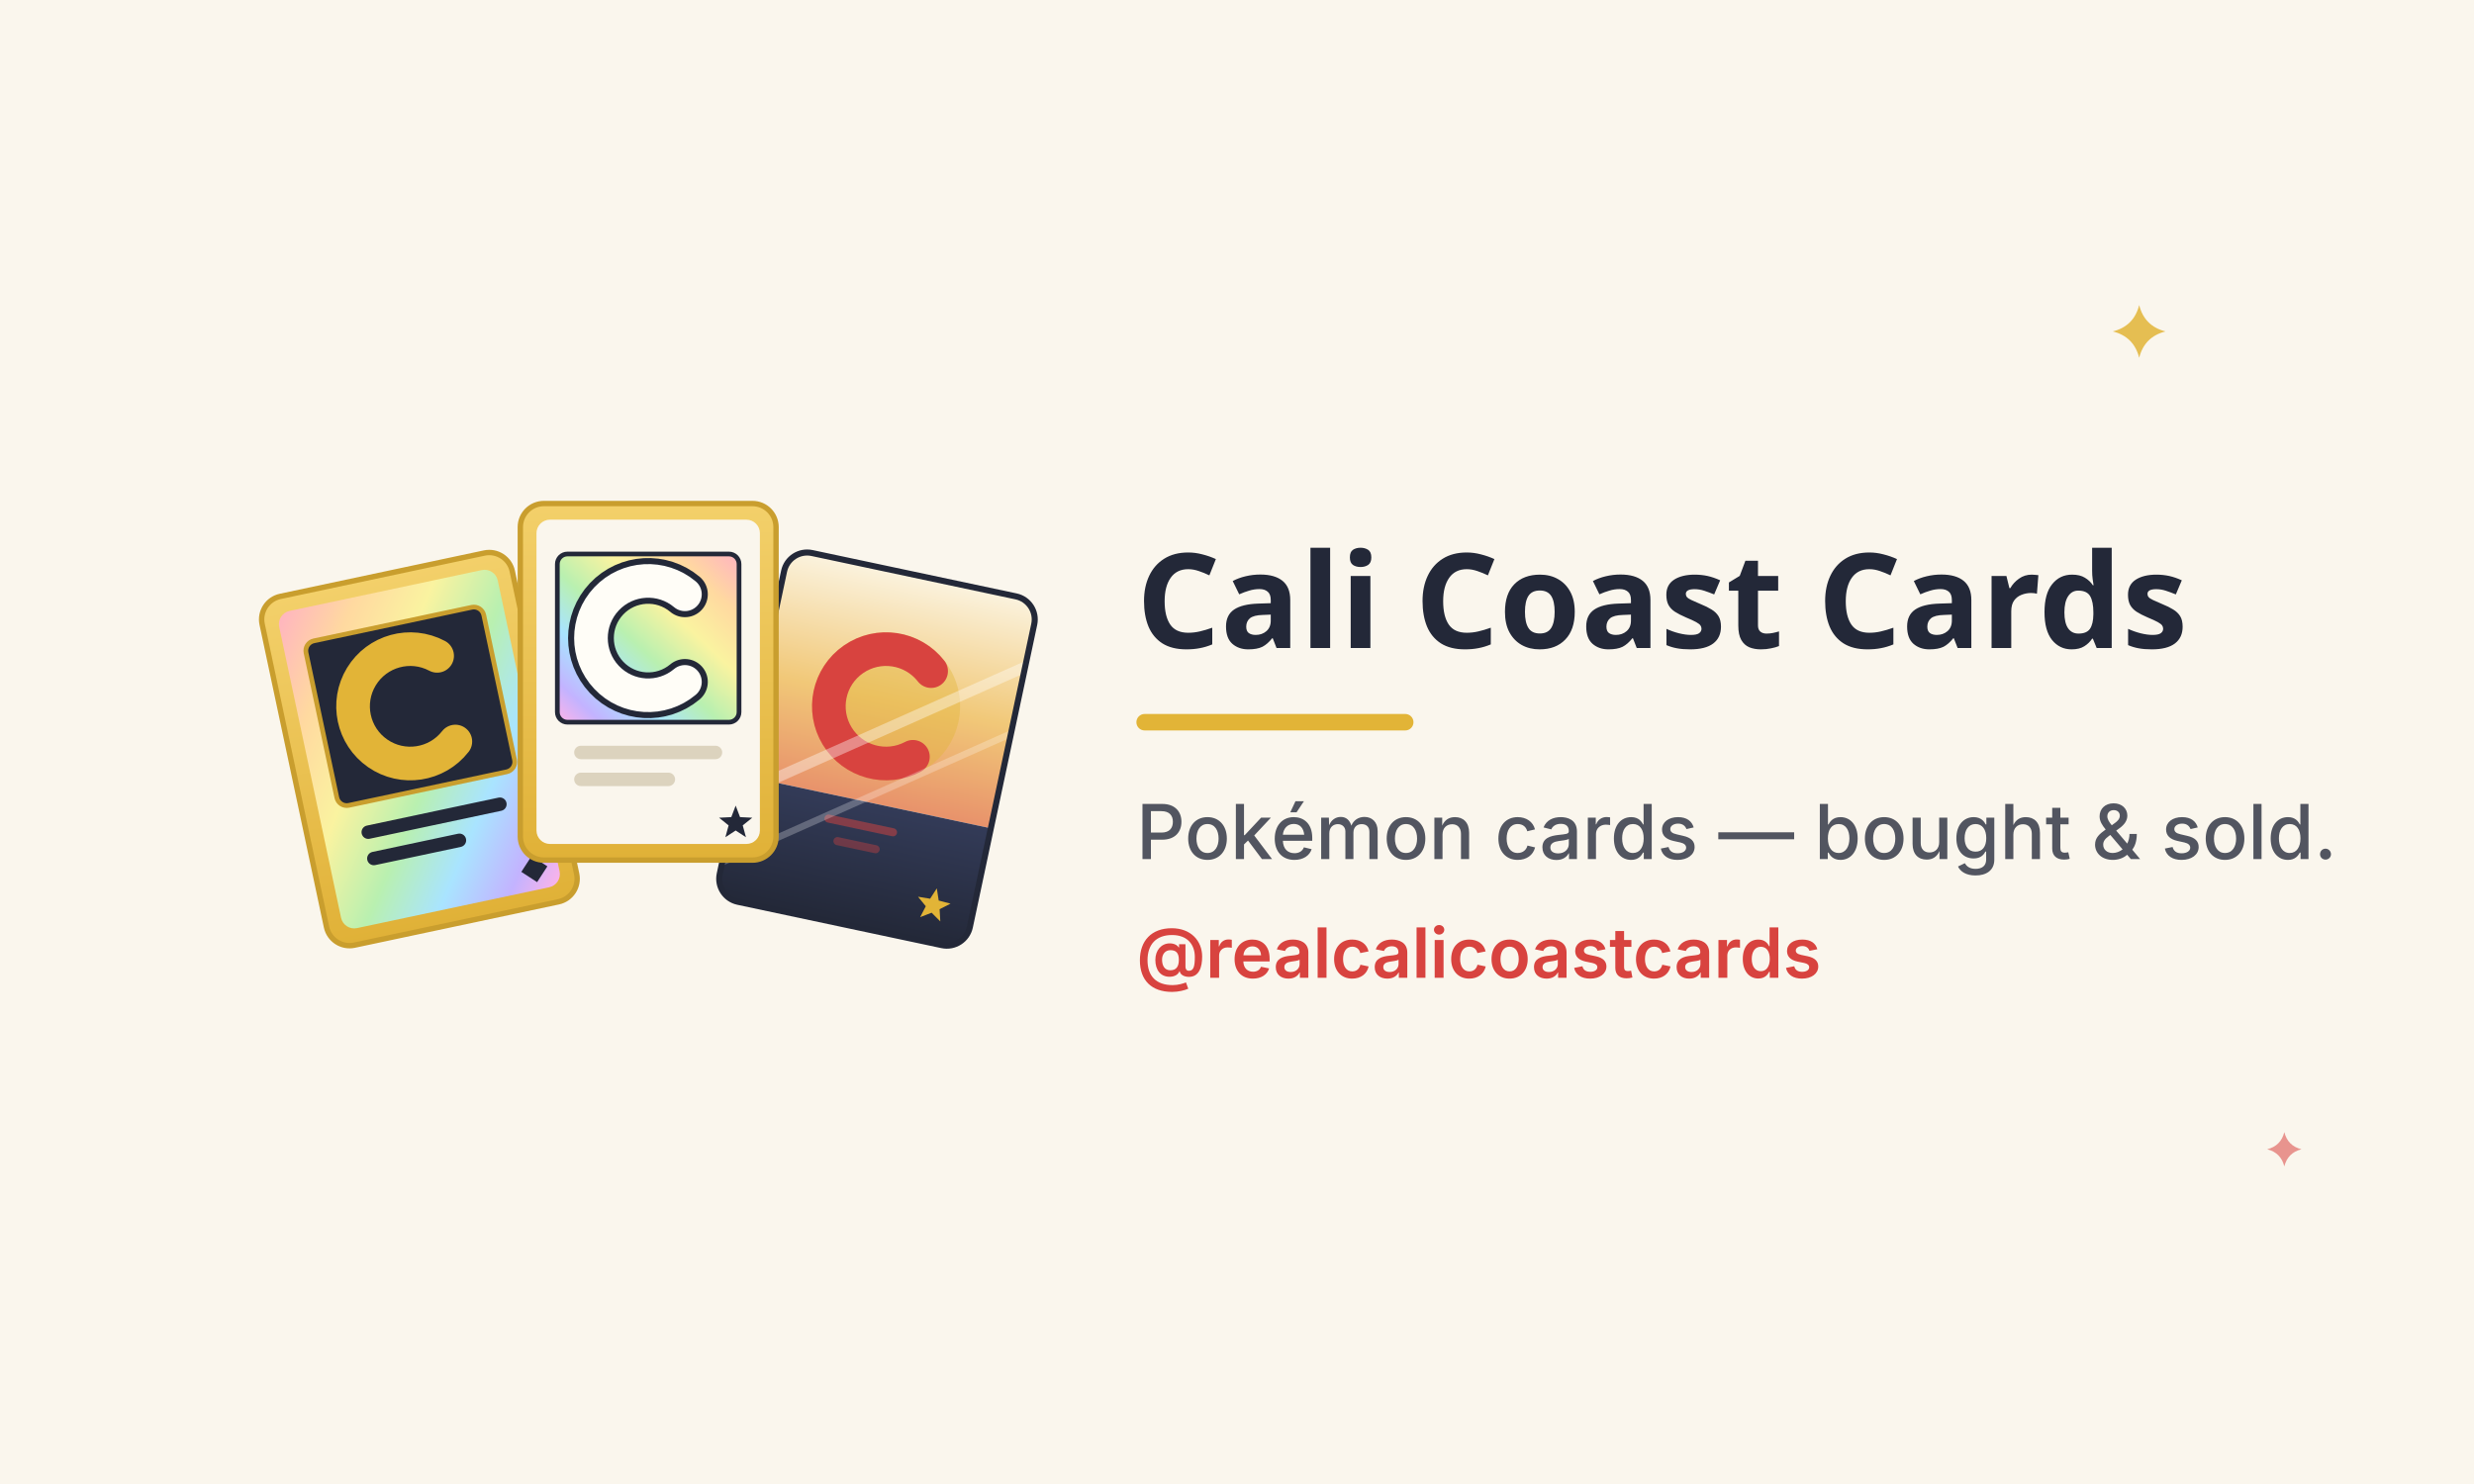
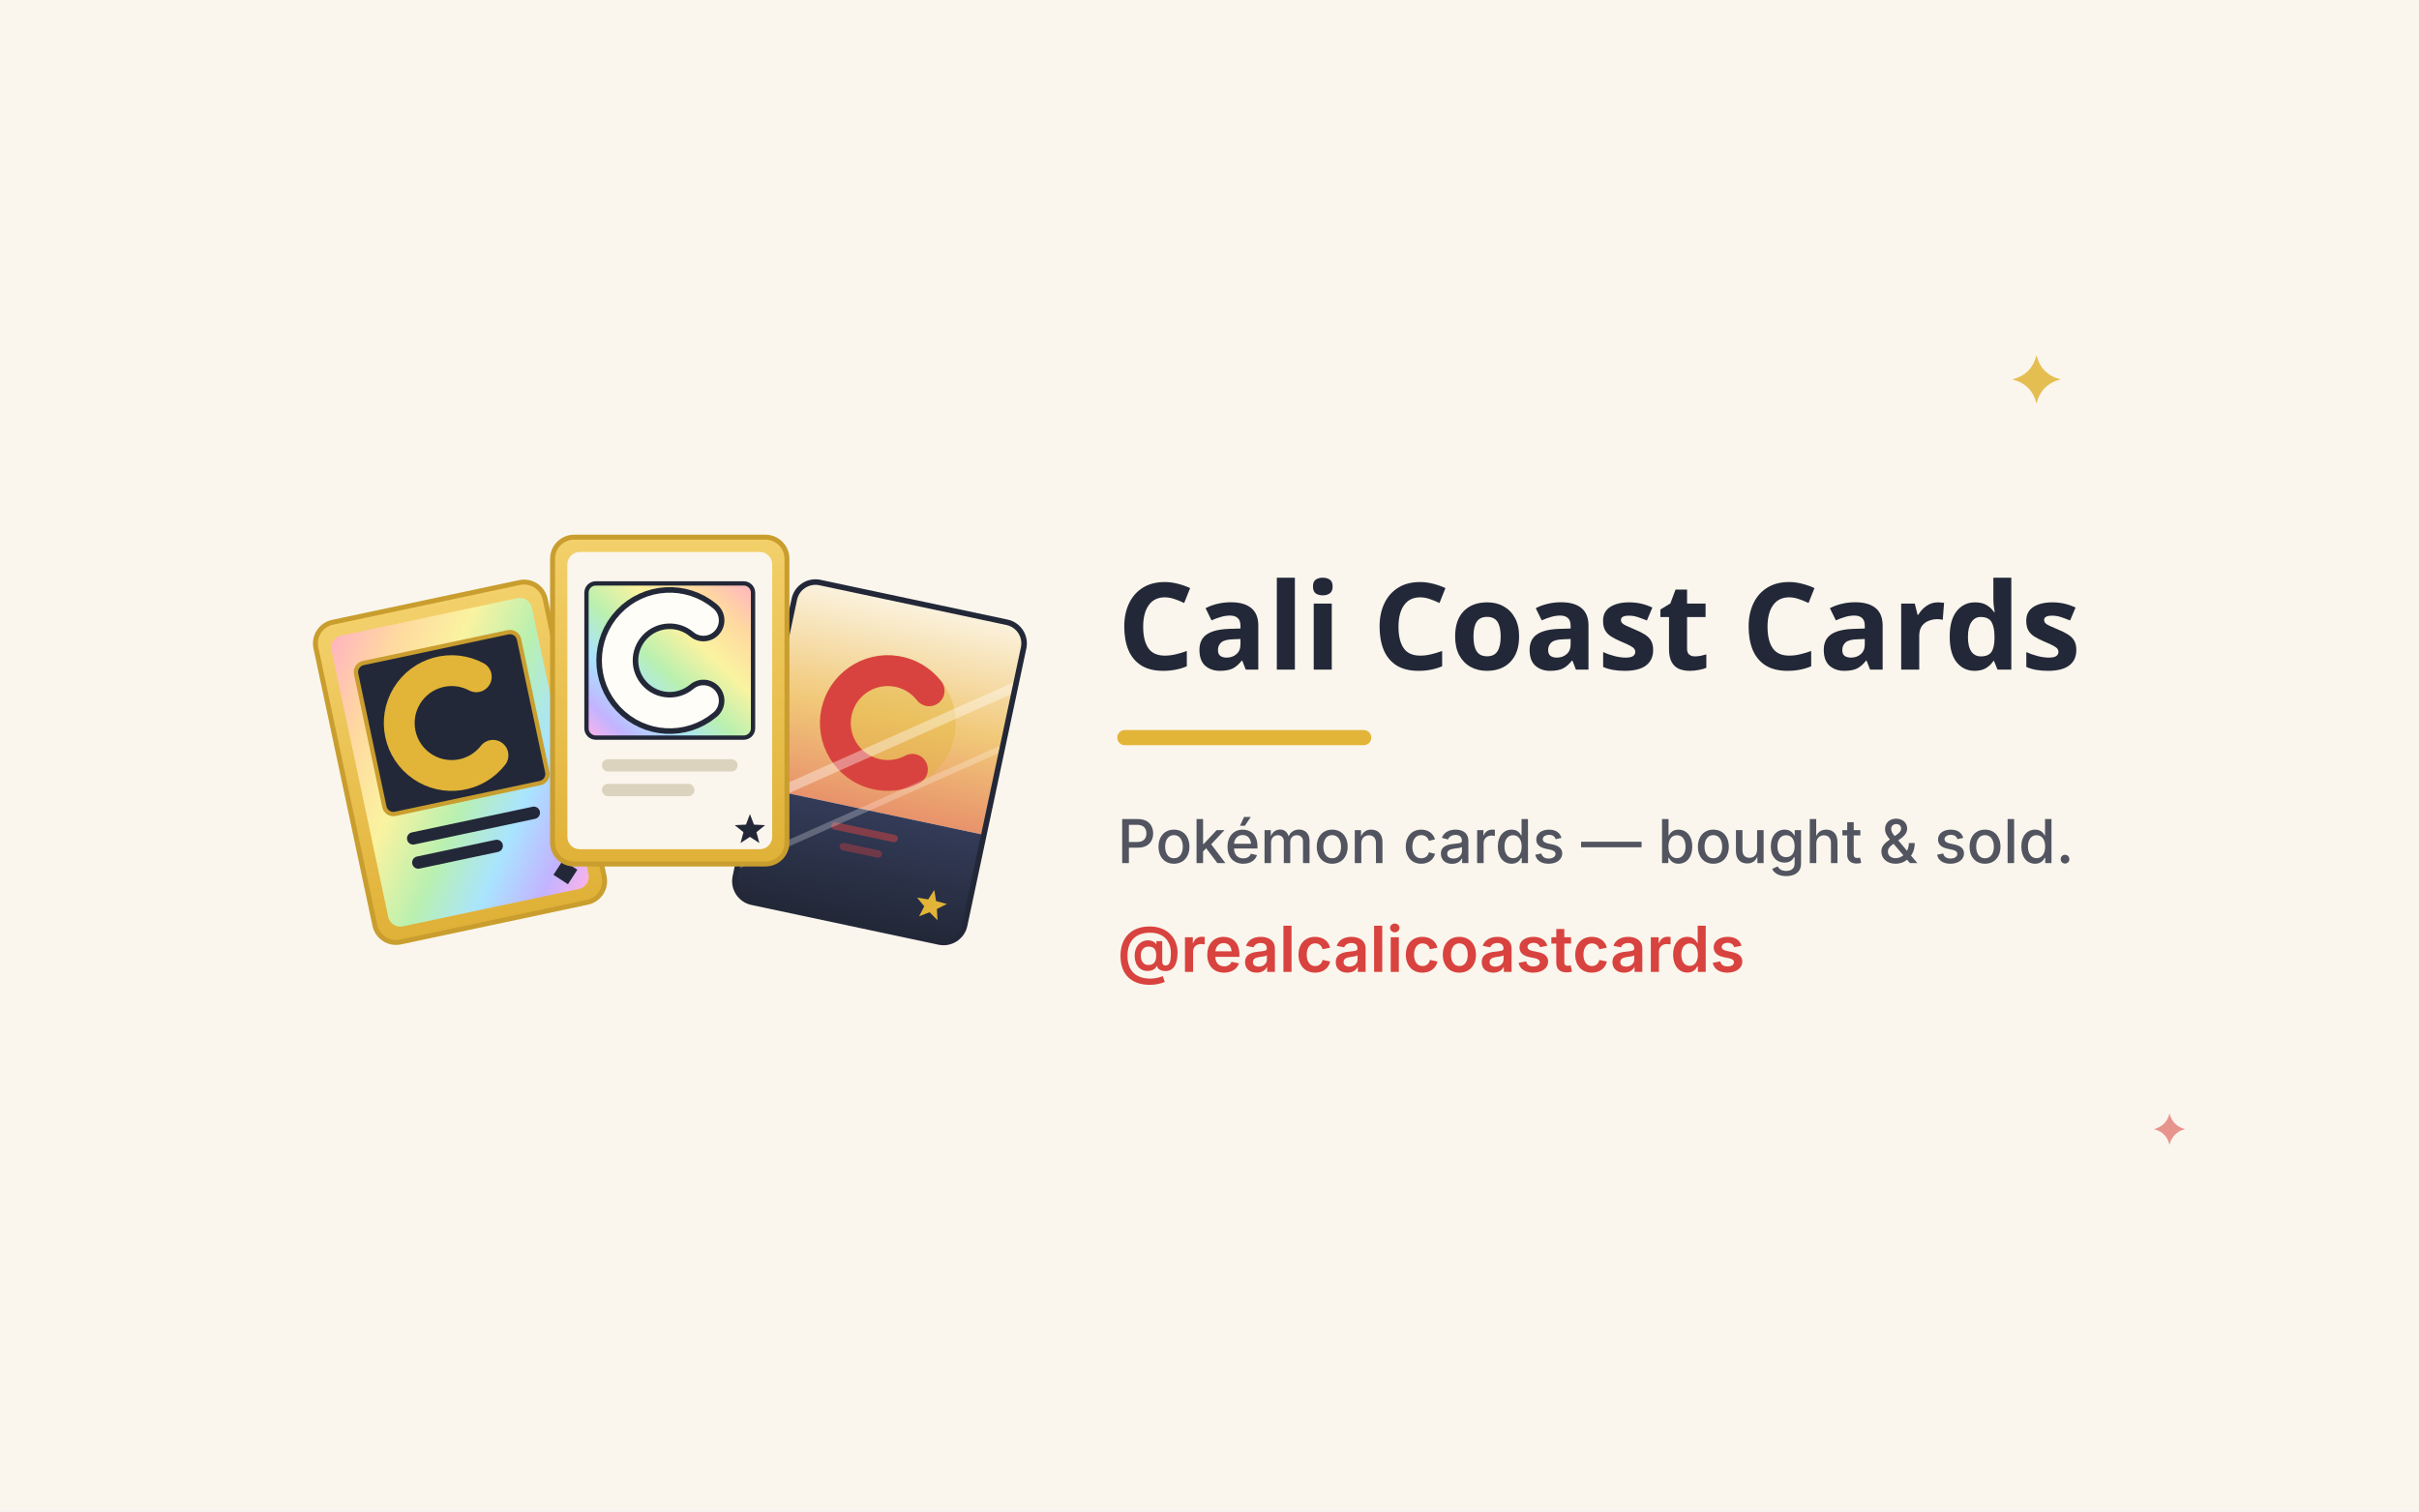
- <svg xmlns="http://www.w3.org/2000/svg" width="3.75in" height="2.25in" viewBox="-6.25 -6.25 375 225">
+ <svg xmlns="http://www.w3.org/2000/svg" width="4in" height="2.5in" viewBox="-18.75 -18.75 400 250">
  <defs>
    <linearGradient id="gb" x1="0" y1="0" x2="0" y2="1">
      <stop offset="0" stop-color="#F3D06A" />
      <stop offset="1" stop-color="#E0B137" />
    </linearGradient>
    <linearGradient id="holoA" x1="0" y1="0" x2="1" y2="1">
      <stop offset="0" stop-color="#FFB3C1" />
      <stop offset="0.18" stop-color="#FFD9A0" />
      <stop offset="0.36" stop-color="#FAF3A0" />
      <stop offset="0.55" stop-color="#B9F0B0" />
      <stop offset="0.72" stop-color="#A9E4FF" />
      <stop offset="0.88" stop-color="#C3B3FF" />
      <stop offset="1" stop-color="#FFB3E8" />
    </linearGradient>
    <linearGradient id="holoB" x1="1" y1="0" x2="0" y2="1">
      <stop offset="0" stop-color="#FFB3C1" />
      <stop offset="0.18" stop-color="#FFD9A0" />
      <stop offset="0.36" stop-color="#FAF3A0" />
      <stop offset="0.55" stop-color="#B9F0B0" />
      <stop offset="0.72" stop-color="#A9E4FF" />
      <stop offset="0.88" stop-color="#C3B3FF" />
      <stop offset="1" stop-color="#FFB3E8" />
    </linearGradient>
    <linearGradient id="sky" x1="0" y1="0" x2="0" y2="1">
      <stop offset="0" stop-color="#FBF3DF" />
      <stop offset="0.55" stop-color="#F1C878" />
      <stop offset="1" stop-color="#E8926B" />
    </linearGradient>
    <linearGradient id="sea" x1="0" y1="0" x2="0" y2="1">
      <stop offset="0" stop-color="#333B58" />
      <stop offset="1" stop-color="#232838" />
    </linearGradient>
    <clipPath id="rc">
      <rect x="-19" y="-26.5" width="38" height="53" rx="3.5" />
    </clipPath>
  </defs>
-   <rect x="-6.25" y="-6.25" width="375" height="225" fill="#FAF6ED" />
+   <rect x="-18.75" y="-18.75" width="400" height="250" fill="#FAF6ED" />
  <path d="M 0,-4 Q 0.8,-0.8 4,0 Q 0.8,0.8 0,4 Q -0.8,0.8 -4,0 Q -0.8,-0.8 0,-4 Z" transform="translate(318,44)" fill="#E2B437" opacity="0.85" />
  <path d="M 0,-2.6 Q 0.52,-0.52 2.6,0 Q 0.52,0.52 0,2.6 Q -0.52,0.52 -2.6,0 Q -0.52,-0.52 0,-2.6 Z" transform="translate(340,168)" fill="#D8433F" opacity="0.55" />
  <g transform="translate(92,106) scale(1.02) translate(-70,-52.7)">
    <g transform="translate(36,54) rotate(-12)">
      <rect x="-19" y="-26.5" width="38" height="53" rx="3.5" fill="url(#gb)" stroke="#C99E2E" stroke-width="0.8" />
      <rect x="-16.6" y="-24.1" width="33.2" height="48.2" rx="2" fill="url(#holoA)" />
      <rect x="-13.5" y="-19" width="27" height="25" rx="1.5" fill="#232838" stroke="#C99E2E" stroke-width="0.7" />
      <path d="M 5.46 -13.01 A 8.5 8.5 0 1 0 5.46 0.01" fill="none" stroke="#E2B437" stroke-width="5" stroke-linecap="round" />
      <rect x="-11" y="9.5" width="22" height="2" rx="1" fill="#232838" />
      <rect x="-11" y="13.5" width="15" height="2" rx="1" fill="#232838" />
      <rect x="11.6" y="19.6" width="2.8" height="2.8" fill="#232838" transform="rotate(45 13 21)" />
    </g>
    <g transform="translate(104,54) rotate(12)">
      <g clip-path="url(#rc)">
        <rect x="-19" y="-26.5" width="38" height="34.5" fill="url(#sky)" />
        <circle cx="0" cy="-6.5" r="11" fill="#E2B437" opacity="0.4" />
        <path d="M 5.46 -13.01 A 8.5 8.5 0 1 0 5.46 0.01" fill="none" stroke="#D8433F" stroke-width="5" stroke-linecap="round" />
        <rect x="-19" y="8" width="38" height="18.5" fill="url(#sea)" />
        <rect x="-5.5" y="11" width="11" height="1.2" rx="0.6" fill="#D8433F" opacity="0.5" />
        <rect x="-3.5" y="14" width="7" height="1.2" rx="0.6" fill="#D8433F" opacity="0.38" />
        <g transform="rotate(-36)">
          <rect x="-32" y="-3" width="64" height="1.6" fill="#FFFFFF" opacity="0.38" />
          <rect x="-32" y="5.5" width="64" height="1" fill="#FFFFFF" opacity="0.25" />
        </g>
        <g transform="translate(13,21)">
          <path d="M 0,-2.6 L 0.65,-0.89 L 2.47,-0.8 L 1.05,0.34 L 1.53,2.1 L 0,1.1 L -1.53,2.1 L -1.05,0.34 L -2.47,-0.8 L -0.65,-0.89 Z" fill="#E2B437" />
        </g>
      </g>
      <rect x="-19" y="-26.5" width="38" height="53" rx="3.5" fill="none" stroke="#232838" stroke-width="0.9" />
    </g>
    <g transform="translate(70,44)">
      <rect x="-19" y="-26.5" width="38" height="53" rx="3.5" fill="url(#gb)" stroke="#C99E2E" stroke-width="0.8" />
      <rect x="-16.6" y="-24.1" width="33.2" height="48.2" rx="2" fill="#FAF6ED" />
      <rect x="-13.5" y="-19" width="27" height="25" rx="1.5" fill="url(#holoB)" stroke="#232838" stroke-width="0.7" />
      <path d="M 5.46 -13.01 A 8.5 8.5 0 1 0 5.46 0.01" fill="none" stroke="#232838" stroke-width="6.8" stroke-linecap="round" />
      <path d="M 5.46 -13.01 A 8.5 8.5 0 1 0 5.46 0.01" fill="none" stroke="#FFFDF7" stroke-width="5" stroke-linecap="round" />
      <rect x="-11" y="9.5" width="22" height="2" rx="1" fill="#DCD3BE" />
      <rect x="-11" y="13.5" width="15" height="2" rx="1" fill="#DCD3BE" />
      <g transform="translate(13,21)">
        <path d="M 0,-2.6 L 0.65,-0.89 L 2.47,-0.8 L 1.05,0.34 L 1.53,2.1 L 0,1.1 L -1.53,2.1 L -1.05,0.34 L -2.47,-0.8 L -0.65,-0.89 Z" fill="#232838" />
      </g>
    </g>
  </g>
  <text x="166" y="92" font-family="Fraunces" font-weight="600" font-size="20" fill="#232838">Cali Coast Cards</text>
  <rect x="166" y="102" width="42" height="2.5" rx="1.25" fill="#E2B437" />
-   <text x="166" y="124" font-family="Inter" font-weight="500" font-size="11.5" fill="#232838" opacity="0.78">Pokémon cards — bought &amp; sold.</text>
+   <text x="166" y="124" font-family="Inter" font-weight="500" font-size="10" fill="#232838" opacity="0.78">Pokémon cards — bought &amp; sold.</text>
  <text x="166" y="142" font-family="Inter" font-weight="600" font-size="10.5" fill="#D8433F">@realcalicoastcards</text>
</svg>
